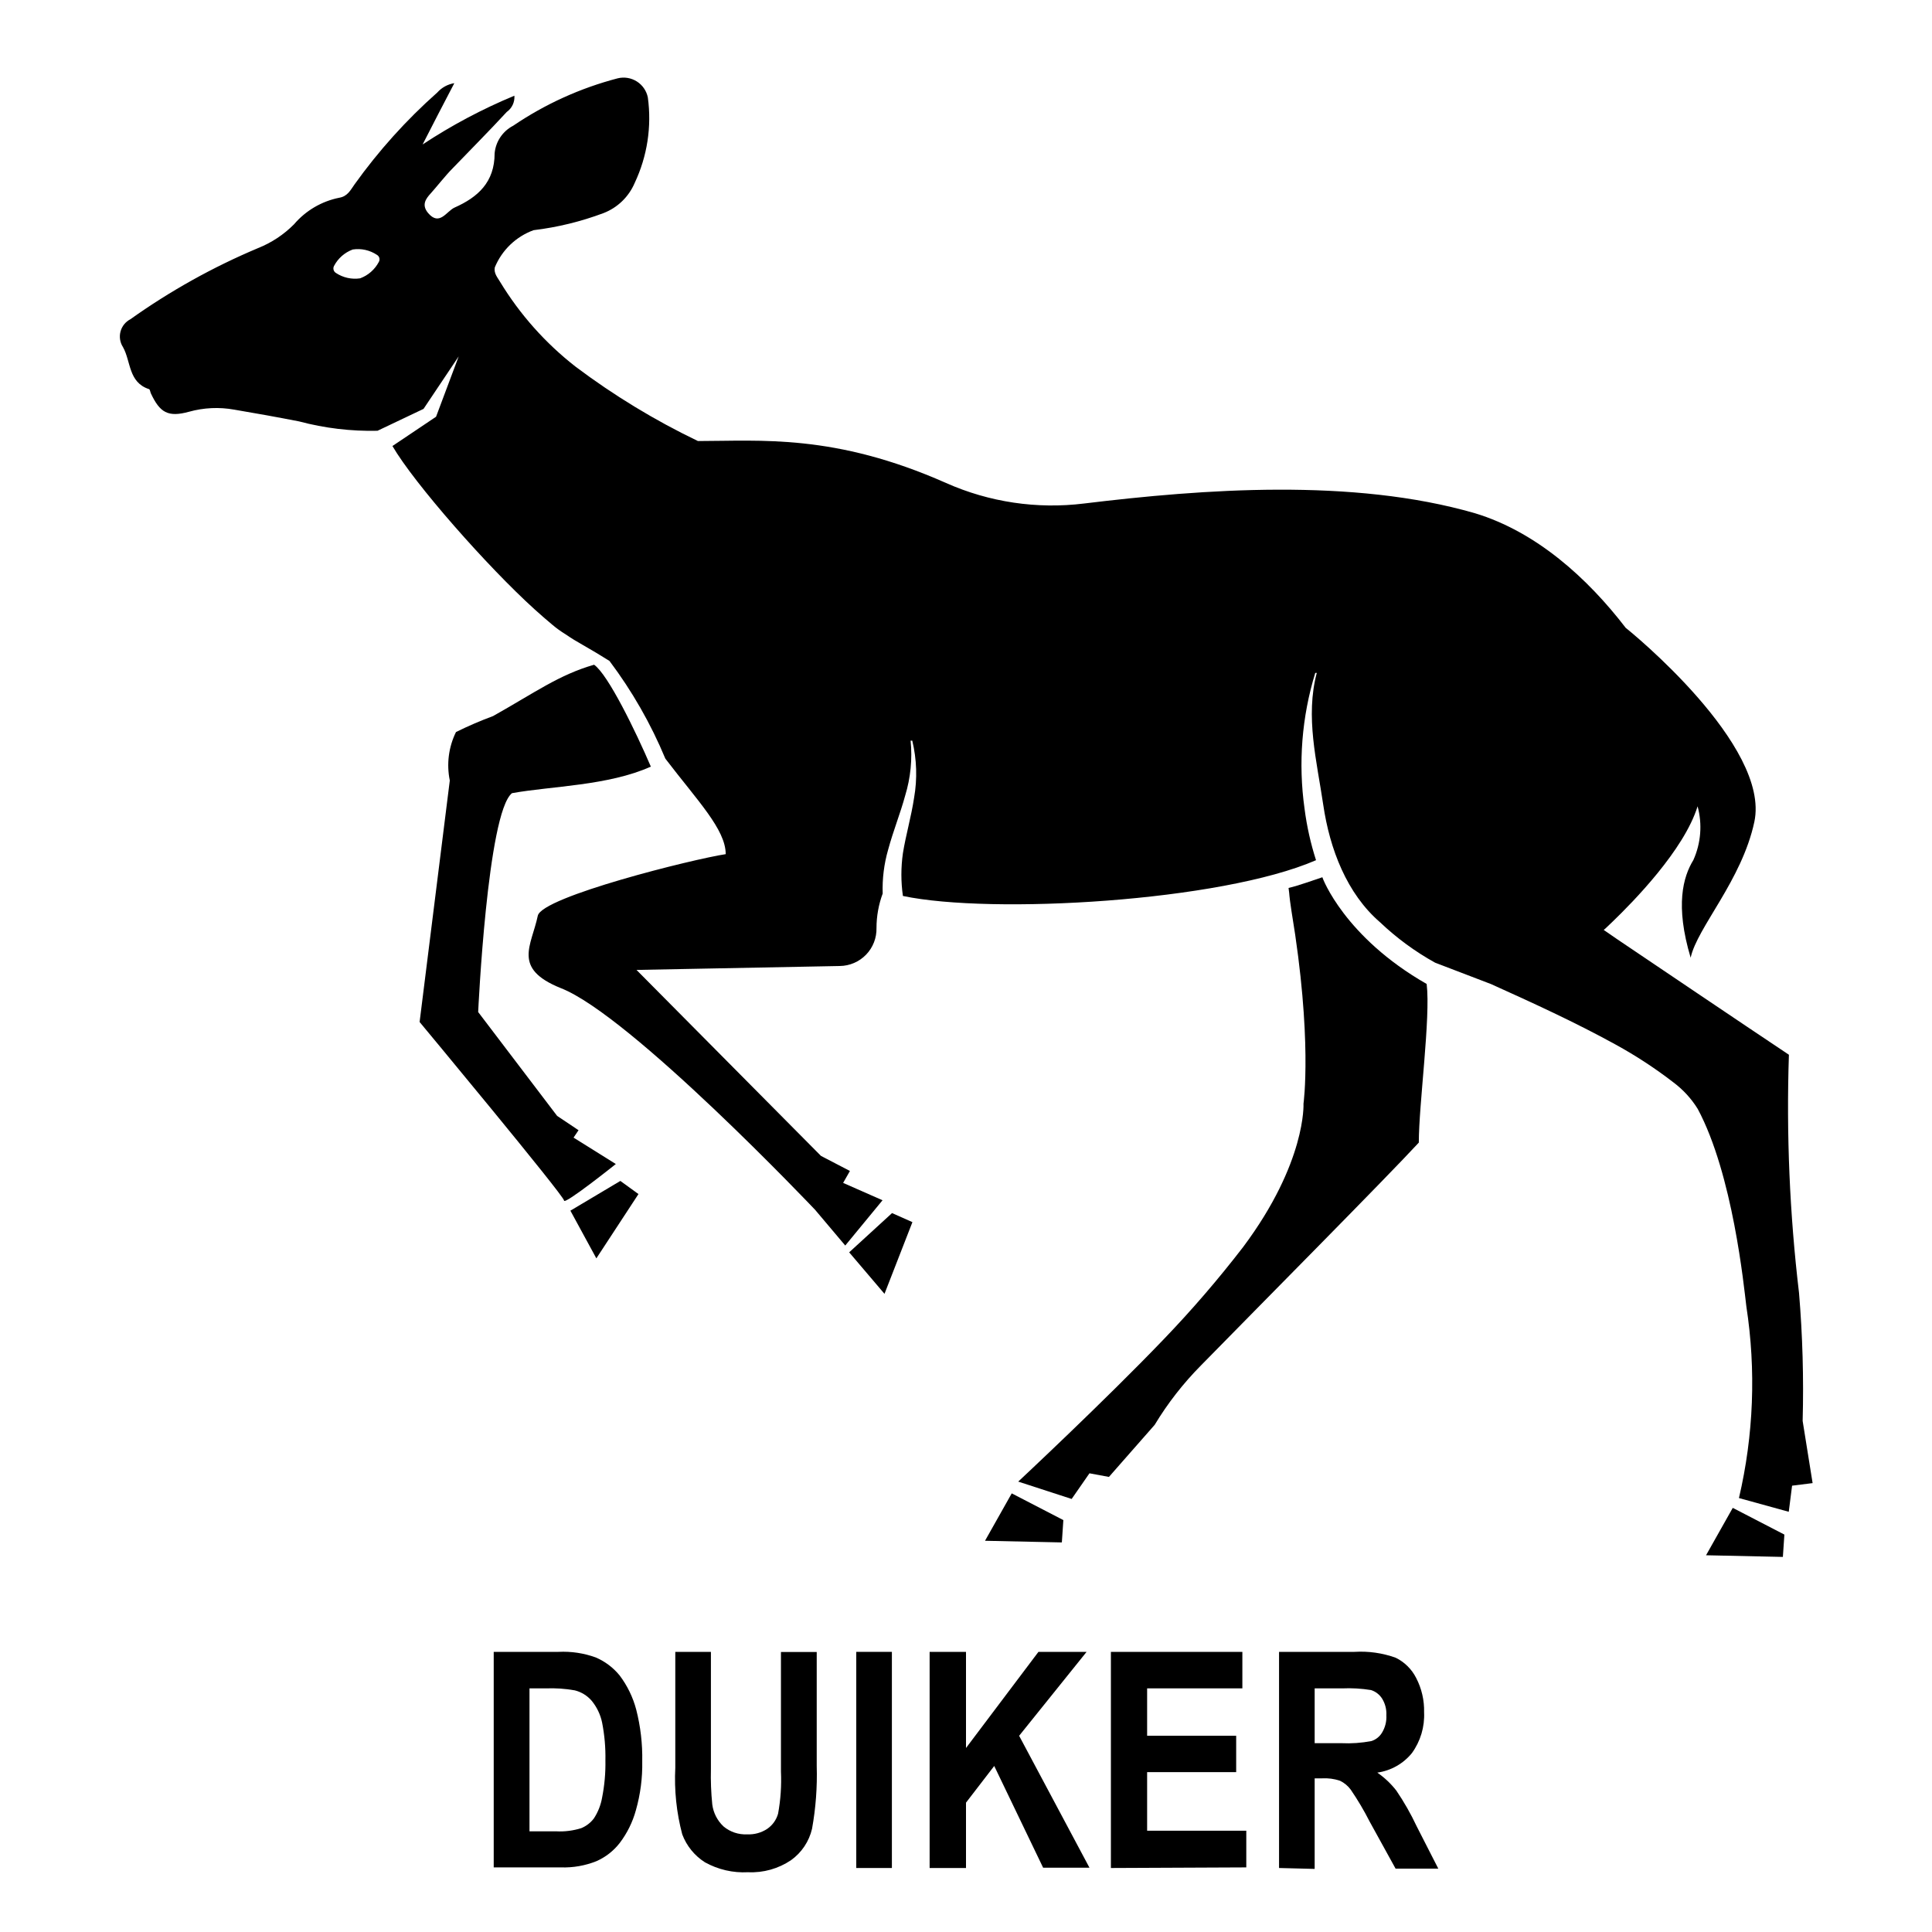
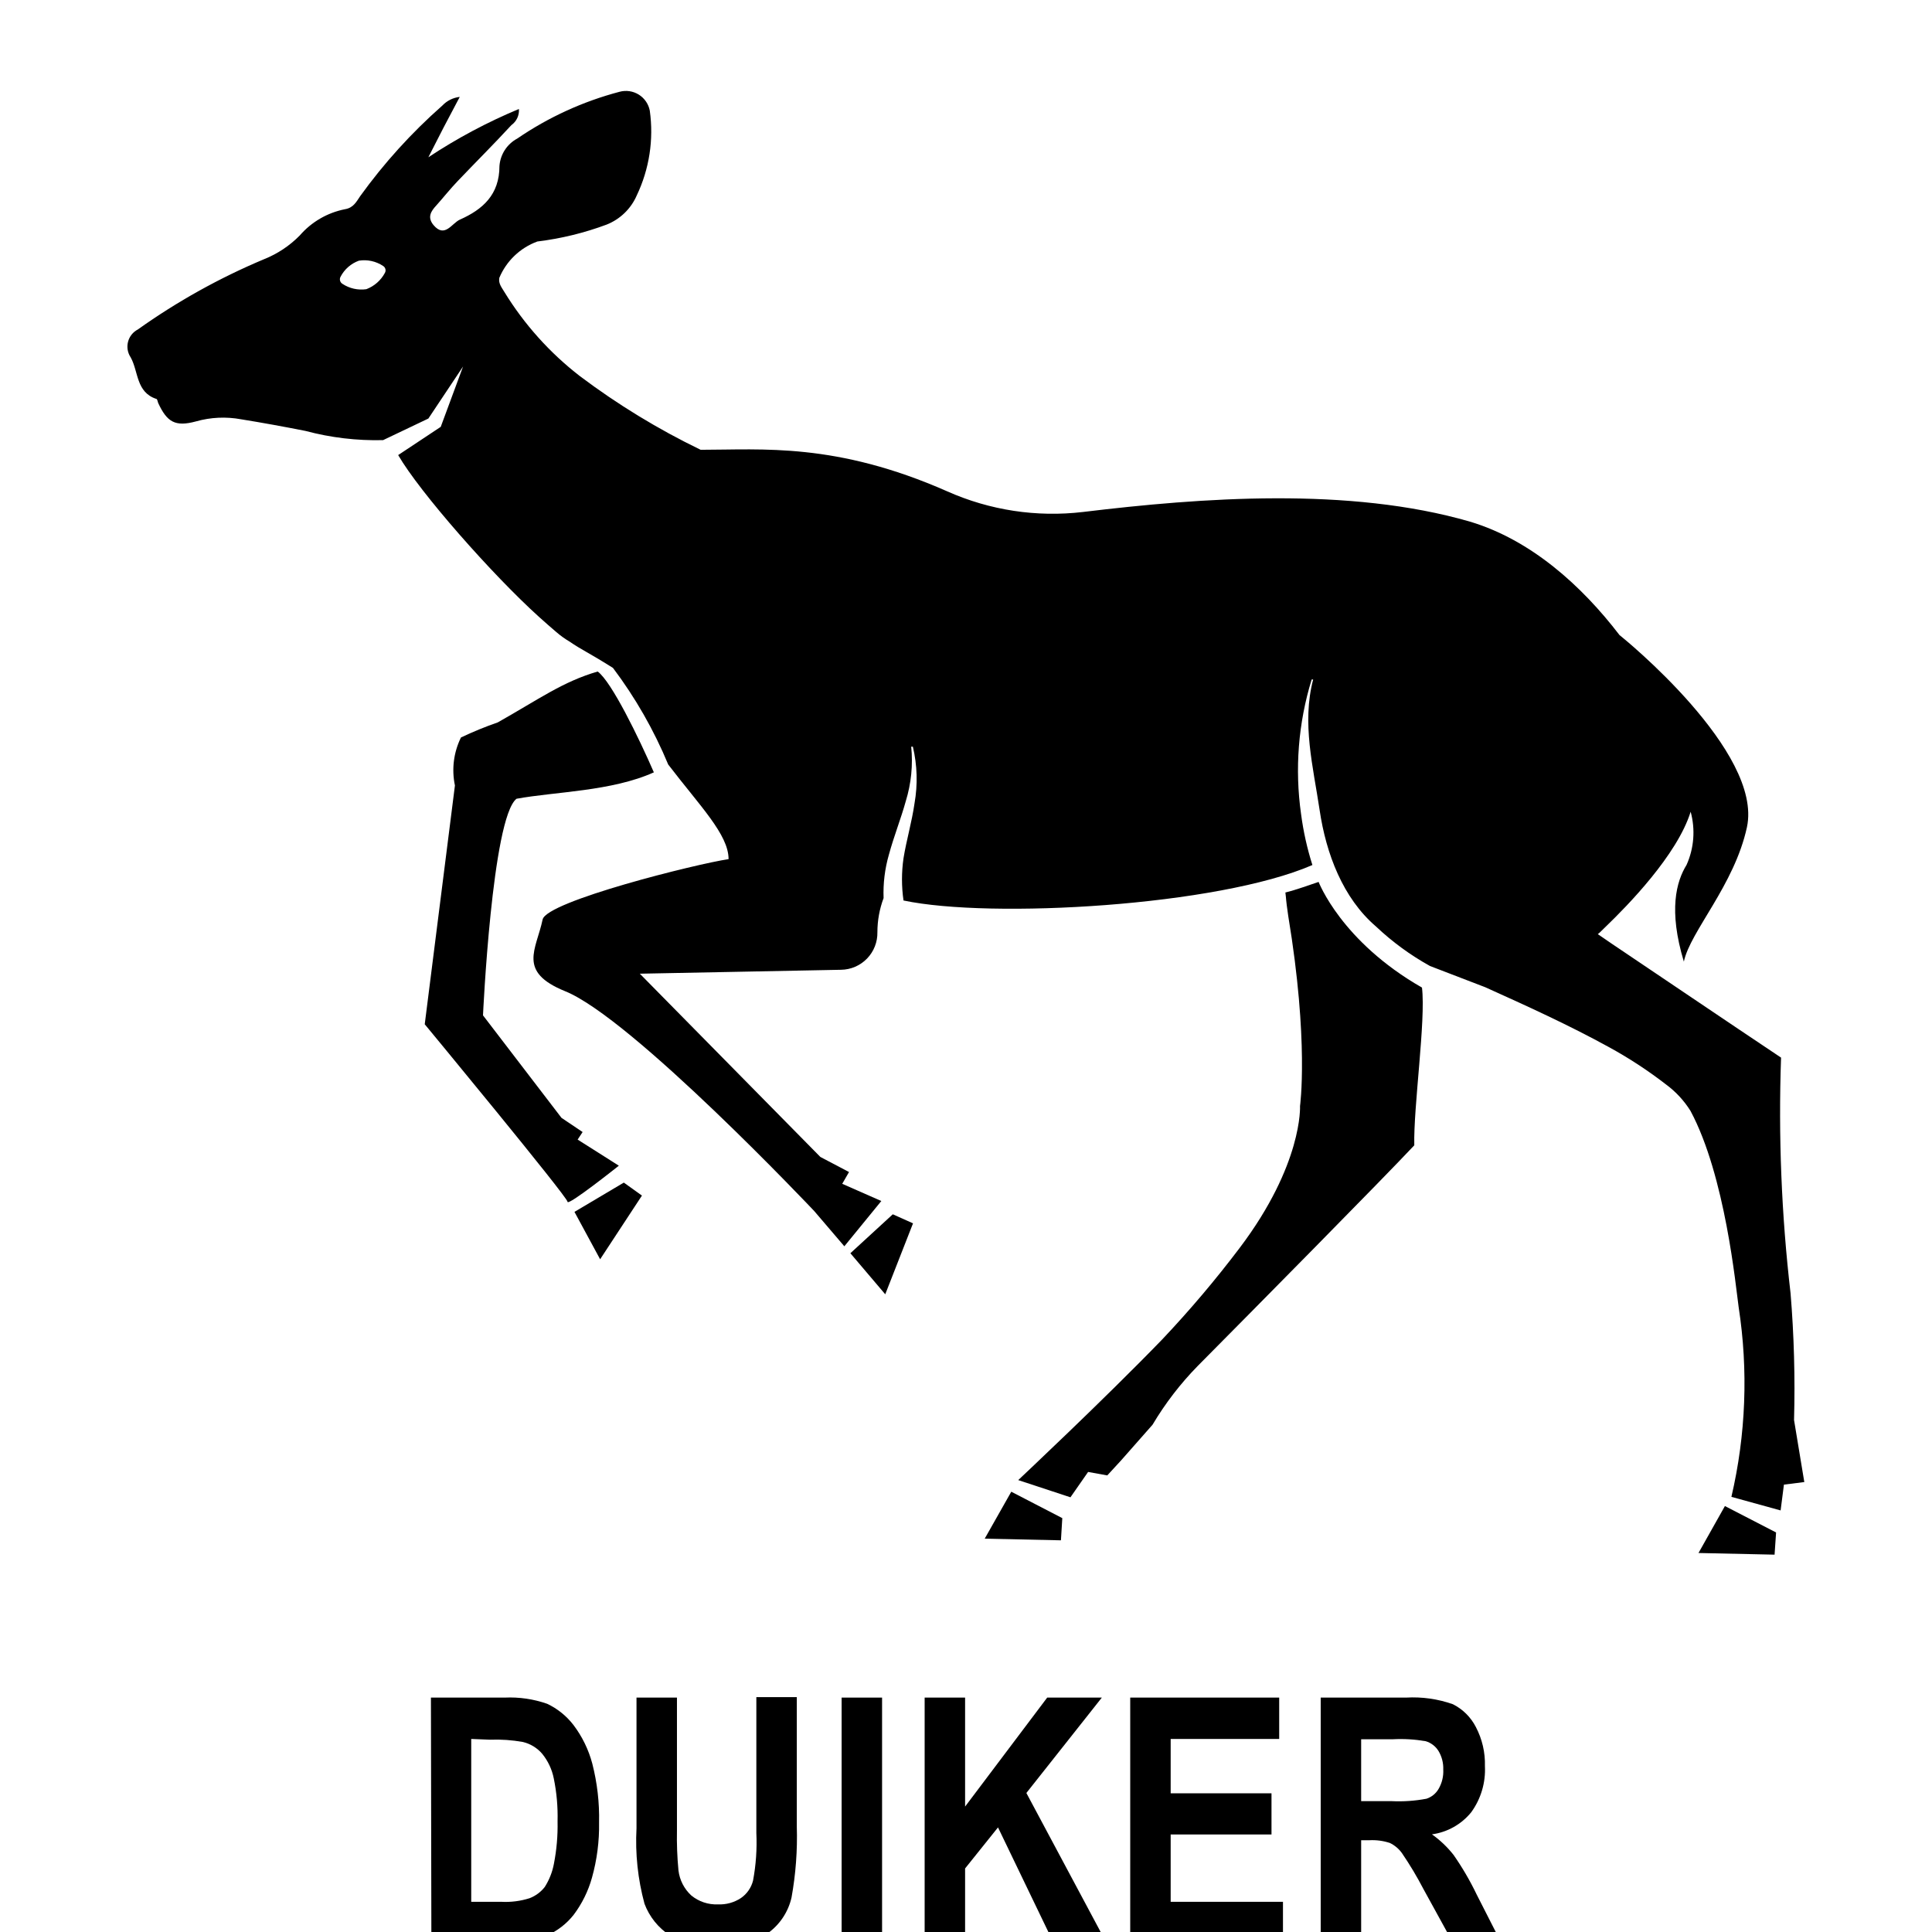
<svg xmlns="http://www.w3.org/2000/svg" id="Layer_1" data-name="Layer 1" width="128" height="128" viewBox="0 0 128 128">
-   <path d="M32.71,109.44H37a6.31,6.31,0,0,1,2.47.37A4.15,4.15,0,0,1,41.05,111a6.53,6.53,0,0,1,1.1,2.26,12.84,12.84,0,0,1,.4,3.44,11.05,11.05,0,0,1-.42,3.23,6.37,6.37,0,0,1-1.07,2.17,4,4,0,0,1-1.55,1.21,5.83,5.83,0,0,1-2.35.41H32.71Zm2.37,2.42v9.47h1.77a4.71,4.71,0,0,0,1.66-.21,2,2,0,0,0,.84-.65,3.66,3.66,0,0,0,.54-1.37,11.59,11.59,0,0,0,.22-2.47,11.74,11.74,0,0,0-.22-2.51,3.34,3.34,0,0,0-.69-1.44,2.17,2.17,0,0,0-1.12-.69,9,9,0,0,0-1.93-.13Z" />
-   <path d="M44.74,109.44H47.1v7.75a18.81,18.81,0,0,0,.09,2.36,2.42,2.42,0,0,0,.75,1.46,2.26,2.26,0,0,0,1.56.52,2.21,2.21,0,0,0,1.34-.37,1.81,1.81,0,0,0,.71-1,12.36,12.36,0,0,0,.19-2.79v-7.92h2.37V117a20.11,20.11,0,0,1-.31,4.16,3.55,3.55,0,0,1-1.39,2.08,4.7,4.7,0,0,1-2.85.8,5.29,5.29,0,0,1-2.86-.66,3.76,3.76,0,0,1-1.5-1.85,14.35,14.35,0,0,1-.46-4.41Z" />
-   <path d="M56.73,123.76V109.44h2.36v14.32Z" />
-   <path d="M61.59,123.76V109.44H64v6.37l4.8-6.37h3.19L67.52,115l4.66,8.74H69.11L65.87,117,64,119.43v4.33Z" />
-   <path d="M73.6,123.76V109.44h8.71v2.42H76V115h5.9v2.41H76v3.88h6.57v2.43Z" />
-   <path d="M84.74,123.76V109.44h5a6.82,6.82,0,0,1,2.73.39,3,3,0,0,1,1.35,1.33,4.68,4.68,0,0,1,.53,2.28,4.27,4.27,0,0,1-.81,2.71,3.6,3.6,0,0,1-2.29,1.29,5.76,5.76,0,0,1,1.26,1.19A17.24,17.24,0,0,1,93.86,121l1.43,2.8H92.46l-1.72-3.12a18.88,18.88,0,0,0-1.25-2.11,1.89,1.89,0,0,0-.71-.59,3.15,3.15,0,0,0-1.19-.16H87.1v6Zm2.36-8.27h1.76a8.51,8.51,0,0,0,2-.14,1.27,1.27,0,0,0,.71-.57,2,2,0,0,0,.28-1.14,1.91,1.91,0,0,0-.28-1.1,1.35,1.35,0,0,0-.74-.57,9.37,9.37,0,0,0-1.92-.11H87.1Z" />
-   <path d="M38,75.37l.33-.49-1.42-.95-5.23-6.88s.61-13.2,2.24-14.5c2.59-.47,6.38-.49,9.2-1.76-1-2.33-2.83-6.1-3.76-6.75-2.33.67-3.93,1.85-6.69,3.4a25.67,25.67,0,0,0-2.46,1.06,5,5,0,0,0-.41,3.21l-2,16s9.57,11.51,9.57,11.83,3.43-2.42,3.43-2.42Z" />
-   <path d="M94.52,65.19c-5.43-3.1-6.9-7-6.91-7.07-.59.19-1.52.54-2.24.71.09.63,0,.24.2,1.57,1.4,8.41.79,12.72.79,12.72s.2,3.88-4,9.5a73.9,73.9,0,0,1-5.27,6.12c-3.9,4.07-9.63,9.42-9.63,9.42L71,99.31l1.18-1.7,1.29.24.93-1.06,2.1-2.39a21.05,21.05,0,0,1,3.07-3.94C83.28,86.67,91.88,78,94,75.7,94,73.16,94.79,67.4,94.52,65.19Z" />
-   <path d="M119.43,94.14a76.92,76.92,0,0,0-.24-8.48,104.37,104.37,0,0,1-.67-15.78c-3.12-2.08-9.16-6.16-11.4-7.67l-.87-.6.13-.11.45-.43c1.37-1.32,4.74-4.75,5.64-7.65a5.3,5.3,0,0,1-.28,3.56c-.68,1.11-1.22,3-.18,6.47.43-2,3.39-5.12,4.22-9,1.08-5.06-8.24-12.64-8.52-12.85-2.54-3.31-5.93-6.37-10-7.6-8.1-2.34-18-1.6-25.9-.64A17.29,17.29,0,0,1,62.68,32c-7.4-3.28-12.3-2.78-16.44-2.78a48.1,48.1,0,0,1-8.11-4.93,20.82,20.82,0,0,1-5-5.62c-.17-.29-.42-.56-.35-.95a4.41,4.41,0,0,1,2.57-2.47,20,20,0,0,0,4.63-1.13,3.69,3.69,0,0,0,2.07-2,10.06,10.06,0,0,0,.87-5.67,1.64,1.64,0,0,0-2-1.26A22.4,22.4,0,0,0,34,8.33a2.29,2.29,0,0,0-1.23,1.83c0,1.92-1.12,2.91-2.65,3.59-.54.24-1,1.26-1.76.36-.44-.53-.16-.93.17-1.29s1-1.21,1.45-1.66c1.2-1.25,2.42-2.47,3.59-3.74a1.21,1.21,0,0,0,.51-1.08A36.33,36.33,0,0,0,28,9.57c.67-1.32,1.35-2.62,2.1-4.06a1.93,1.93,0,0,0-1.13.62,36.55,36.55,0,0,0-5.49,6.1c-.26.37-.46.78-1,.87a5.31,5.31,0,0,0-3,1.76,7,7,0,0,1-2.39,1.58,44,44,0,0,0-8.45,4.71A1.29,1.29,0,0,0,8.15,23c.53.95.35,2.33,1.72,2.78.06,0,.08.17.12.27.6,1.29,1.14,1.61,2.53,1.23a6.72,6.72,0,0,1,3-.14c1.43.24,2.87.5,4.3.78a18.54,18.54,0,0,0,5.19.62l3.05-1.45,2.33-3.48-1.5,4L26,29.55c1.45,2.49,6.3,8,9.43,10.83,0,0,0,0,0,0,.41.37.8.71,1.15,1h0a7,7,0,0,0,.9.65l0,0c.84.58,1.09.63,2.9,1.76a29.81,29.81,0,0,1,3.7,6.47c2.12,2.78,4,4.69,4,6.33-2.13.32-12.18,2.82-12.45,4.08-.42,2-1.7,3.49,1.51,4.79C41.76,67.24,54,80.15,54,80.15l2,2.37,2.47-3-2.61-1.15.45-.79-1.92-1L42.17,64.26,55.64,64a2.46,2.46,0,0,0,2.43-2.52,6.6,6.6,0,0,1,.41-2.28,9.35,9.35,0,0,1,.36-2.9c.34-1.26.81-2.41,1.13-3.59a9.29,9.29,0,0,0,.36-3.64l.11,0a9.3,9.3,0,0,1,.12,3.79c-.19,1.26-.55,2.48-.74,3.67a10,10,0,0,0,0,2.83c5.88,1.24,21.06.37,27.37-2.37a19.08,19.08,0,0,1-.76-3.41,20.77,20.77,0,0,1,.71-9l.1,0c-.77,2.92,0,5.83.43,8.75s1.56,5.88,3.77,7.78a17.79,17.79,0,0,0,3.64,2.67l3.71,1.42c2.77,1.25,5.55,2.52,8.24,4a29.28,29.28,0,0,1,3.85,2.52,6.39,6.39,0,0,1,1.6,1.75c2.33,4.35,3.06,11.78,3.22,13.08h0a33.42,33.42,0,0,1-.49,12.7l3.3.91.22-1.73,1.36-.17ZM25.1,17.35a2.3,2.3,0,0,1-1.24,1.09,2.29,2.29,0,0,1-1.61-.36.35.35,0,0,1-.12-.46,2.3,2.3,0,0,1,1.24-1.09,2.27,2.27,0,0,1,1.61.36A.34.34,0,0,1,25.1,17.35Z" />
-   <polygon points="37.79 80.21 39.51 83.37 42.3 79.11 41.1 78.24 37.79 80.21" />
-   <polygon points="56.26 82.97 58.6 85.72 60.45 80.97 59.1 80.37 56.26 82.97" />
-   <polygon points="65.26 102.08 70.35 102.19 70.45 100.71 67.03 98.94 65.26 102.08" />
-   <polygon points="113.03 103.04 118.12 103.15 118.22 101.67 114.8 99.9 113.03 103.04" />
+   <path d="M28.55,112.47h4.89a7.47,7.47,0,0,1,2.81.41,4.79,4.79,0,0,1,1.74,1.4,7.37,7.37,0,0,1,1.25,2.56,14.44,14.44,0,0,1,.45,3.91,12.74,12.74,0,0,1-.47,3.65A7.39,7.39,0,0,1,38,126.87a4.65,4.65,0,0,1-1.76,1.36,6.55,6.55,0,0,1-2.66.46h-5Zm2.67,2.74V126h2a5.26,5.26,0,0,0,1.87-.24,2.35,2.35,0,0,0,1-.74,4.36,4.36,0,0,0,.61-1.55,13.17,13.17,0,0,0,.24-2.8,12.49,12.49,0,0,0-.25-2.84,3.74,3.74,0,0,0-.77-1.64,2.42,2.42,0,0,0-1.28-.78,10.13,10.13,0,0,0-2.18-.15Z" />
+   <path d="M42.17,112.47h2.68v8.79a23,23,0,0,0,.1,2.66,2.69,2.69,0,0,0,.85,1.66,2.61,2.61,0,0,0,1.77.59,2.55,2.55,0,0,0,1.52-.42,2,2,0,0,0,.8-1.15,13.69,13.69,0,0,0,.22-3.16v-9h2.68V121a22.65,22.65,0,0,1-.35,4.72,4,4,0,0,1-1.57,2.36,5.33,5.33,0,0,1-3.23.9,6,6,0,0,1-3.25-.75,4.3,4.3,0,0,1-1.69-2.1,15.84,15.84,0,0,1-.53-5Z" />
+   <path d="M55.76,128.69V112.47h2.68v16.22Z" />
+   <path d="M61.26,128.69V112.47h2.68v7.22l5.44-7.22H73l-5,6.32,5.29,9.9H69.79l-3.67-7.62-2.18,2.72v4.9Z" />
+   <path d="M74.88,128.69V112.47h9.87v2.74H77.56v3.6h6.68v2.73H77.56V126H85v2.74Z" />
+   <path d="M87.5,128.69V112.47h5.66a7.93,7.93,0,0,1,3.1.44,3.45,3.45,0,0,1,1.52,1.51,5.25,5.25,0,0,1,.6,2.59,4.79,4.79,0,0,1-.91,3.06,4.06,4.06,0,0,1-2.6,1.46,6.91,6.91,0,0,1,1.43,1.36,18.75,18.75,0,0,1,1.54,2.64l1.61,3.16h-3.2l-1.94-3.53a23.45,23.45,0,0,0-1.43-2.39,2.12,2.12,0,0,0-.8-.67,3.69,3.69,0,0,0-1.35-.18h-.55v6.77Zm2.68-9.36h2a9.9,9.9,0,0,0,2.33-.16,1.45,1.45,0,0,0,.8-.65,2.32,2.32,0,0,0,.31-1.29A2.23,2.23,0,0,0,95.3,116a1.5,1.5,0,0,0-.84-.64,9.75,9.75,0,0,0-2.18-.13h-2.1Z" />
+   <path d="M38.27,75.5,38.6,75l-1.4-.94L32,67.27s.6-13.07,2.22-14.35c2.56-.47,6.31-.49,9.1-1.75-1-2.3-2.8-6-3.72-6.68-2.31.67-3.89,1.83-6.62,3.37a24,24,0,0,0-2.44,1,4.91,4.91,0,0,0-.4,3.18l-2,15.82S37.6,79.3,37.6,79.62,41,77.23,41,77.23Z" />
+   <path d="M94.21,65.43c-5.37-3.07-6.84-7-6.85-7-.58.19-1.49.53-2.2.7.08.63,0,.24.19,1.56,1.38,8.32.78,12.59.78,12.59s.2,3.84-4,9.4A72.18,72.18,0,0,1,77,88.74c-3.87,4-9.54,9.32-9.54,9.32l3.46,1.14,1.17-1.68,1.27.23.92-1,2.08-2.36a20.63,20.63,0,0,1,3-3.9c3.72-3.75,12.23-12.36,14.34-14.61C93.64,73.32,94.47,67.61,94.21,65.43Z" />
+   <path d="M118.86,94.08a76.9,76.9,0,0,0-.23-8.39A103.6,103.6,0,0,1,118,70.07c-3.09-2.06-9.06-6.1-11.28-7.59l-.86-.59.13-.11.44-.43c1.36-1.31,4.69-4.7,5.58-7.57a5.24,5.24,0,0,1-.27,3.52c-.68,1.1-1.21,3-.18,6.41.42-2,3.35-5.07,4.18-8.91,1.07-5-8.16-12.51-8.44-12.72-2.51-3.28-5.87-6.31-9.91-7.52-8-2.32-17.79-1.59-25.64-.64a17.15,17.15,0,0,1-9-1.37C55.37,29.3,50.52,29.8,46.42,29.8a48.2,48.2,0,0,1-8-4.88,20.74,20.74,0,0,1-5-5.57c-.16-.28-.41-.55-.34-.94A4.36,4.36,0,0,1,35.6,16a20.12,20.12,0,0,0,4.59-1.12,3.64,3.64,0,0,0,2-1.94,9.86,9.86,0,0,0,.86-5.61,1.61,1.61,0,0,0-2-1.25,21.85,21.85,0,0,0-6.78,3.1A2.25,2.25,0,0,0,33.09,11c0,1.9-1.11,2.88-2.62,3.55-.54.24-1,1.25-1.75.36-.43-.52-.16-.92.17-1.28s1-1.19,1.44-1.64c1.18-1.24,2.39-2.44,3.55-3.7a1.2,1.2,0,0,0,.5-1.07,35.91,35.91,0,0,0-6,3.2c.66-1.31,1.33-2.6,2.08-4A1.87,1.87,0,0,0,29.3,7a36.29,36.29,0,0,0-5.44,6c-.25.37-.45.77-1,.86a5.33,5.33,0,0,0-3,1.74,6.87,6.87,0,0,1-2.36,1.57,43.4,43.4,0,0,0-8.37,4.66,1.28,1.28,0,0,0-.47,1.85c.52.94.35,2.31,1.7,2.75.06,0,.08.17.12.27.59,1.27,1.13,1.59,2.5,1.22a6.59,6.59,0,0,1,3-.14c1.42.23,2.85.49,4.26.77a18.18,18.18,0,0,0,5.14.61l3-1.43,2.3-3.45-1.48,4-2.82,1.87c1.43,2.47,6.23,7.92,9.33,10.72,0,0,0,0,0,0,.41.37.79.7,1.14,1h0a5.93,5.93,0,0,0,.89.64l0,0c.83.57,1.08.62,2.87,1.74a29.31,29.31,0,0,1,3.66,6.4c2.1,2.75,4,4.64,4,6.27-2.11.31-12.06,2.79-12.32,4-.42,2-1.69,3.46,1.49,4.75,4.43,1.78,16.5,14.56,16.5,14.56l2,2.34,2.45-3-2.59-1.14.45-.78-1.9-1L42.39,64.51l13.33-.26a2.44,2.44,0,0,0,2.41-2.49,6.46,6.46,0,0,1,.41-2.26,9.15,9.15,0,0,1,.35-2.87c.34-1.25.8-2.39,1.12-3.55a9.14,9.14,0,0,0,.36-3.61l.11,0a9.29,9.29,0,0,1,.11,3.75c-.18,1.25-.54,2.46-.73,3.64a9.74,9.74,0,0,0,0,2.8c5.82,1.23,20.85.36,27.09-2.35a19.52,19.52,0,0,1-.75-3.37,20.51,20.51,0,0,1,.7-8.92l.1,0c-.76,2.89,0,5.77.43,8.66s1.54,5.82,3.73,7.7A17.67,17.67,0,0,0,94.74,64l3.67,1.41c2.75,1.24,5.5,2.49,8.16,3.95a28.65,28.65,0,0,1,3.81,2.49A6.38,6.38,0,0,1,112,73.6c2.31,4.31,3,11.66,3.19,13h0a33.1,33.1,0,0,1-.48,12.57l3.26.9.22-1.71,1.35-.17Zm-93.36-76a2.33,2.33,0,0,1-1.23,1.08,2.28,2.28,0,0,1-1.59-.36.35.35,0,0,1-.12-.46,2.22,2.22,0,0,1,1.22-1.07,2.25,2.25,0,0,1,1.6.35A.34.34,0,0,1,25.5,18.08Z" />
+   <polygon points="38.06 80.29 39.76 83.43 42.53 79.21 41.33 78.35 38.06 80.29" />
+   <polygon points="56.34 83.03 58.65 85.75 60.49 81.05 59.15 80.45 56.34 83.03" />
+   <polygon points="65.24 101.94 70.29 102.05 70.38 100.58 67 98.83 65.24 101.94" />
+   <polygon points="112.53 102.89 117.57 103 117.67 101.53 114.28 99.78 112.53 102.89" />
</svg>
